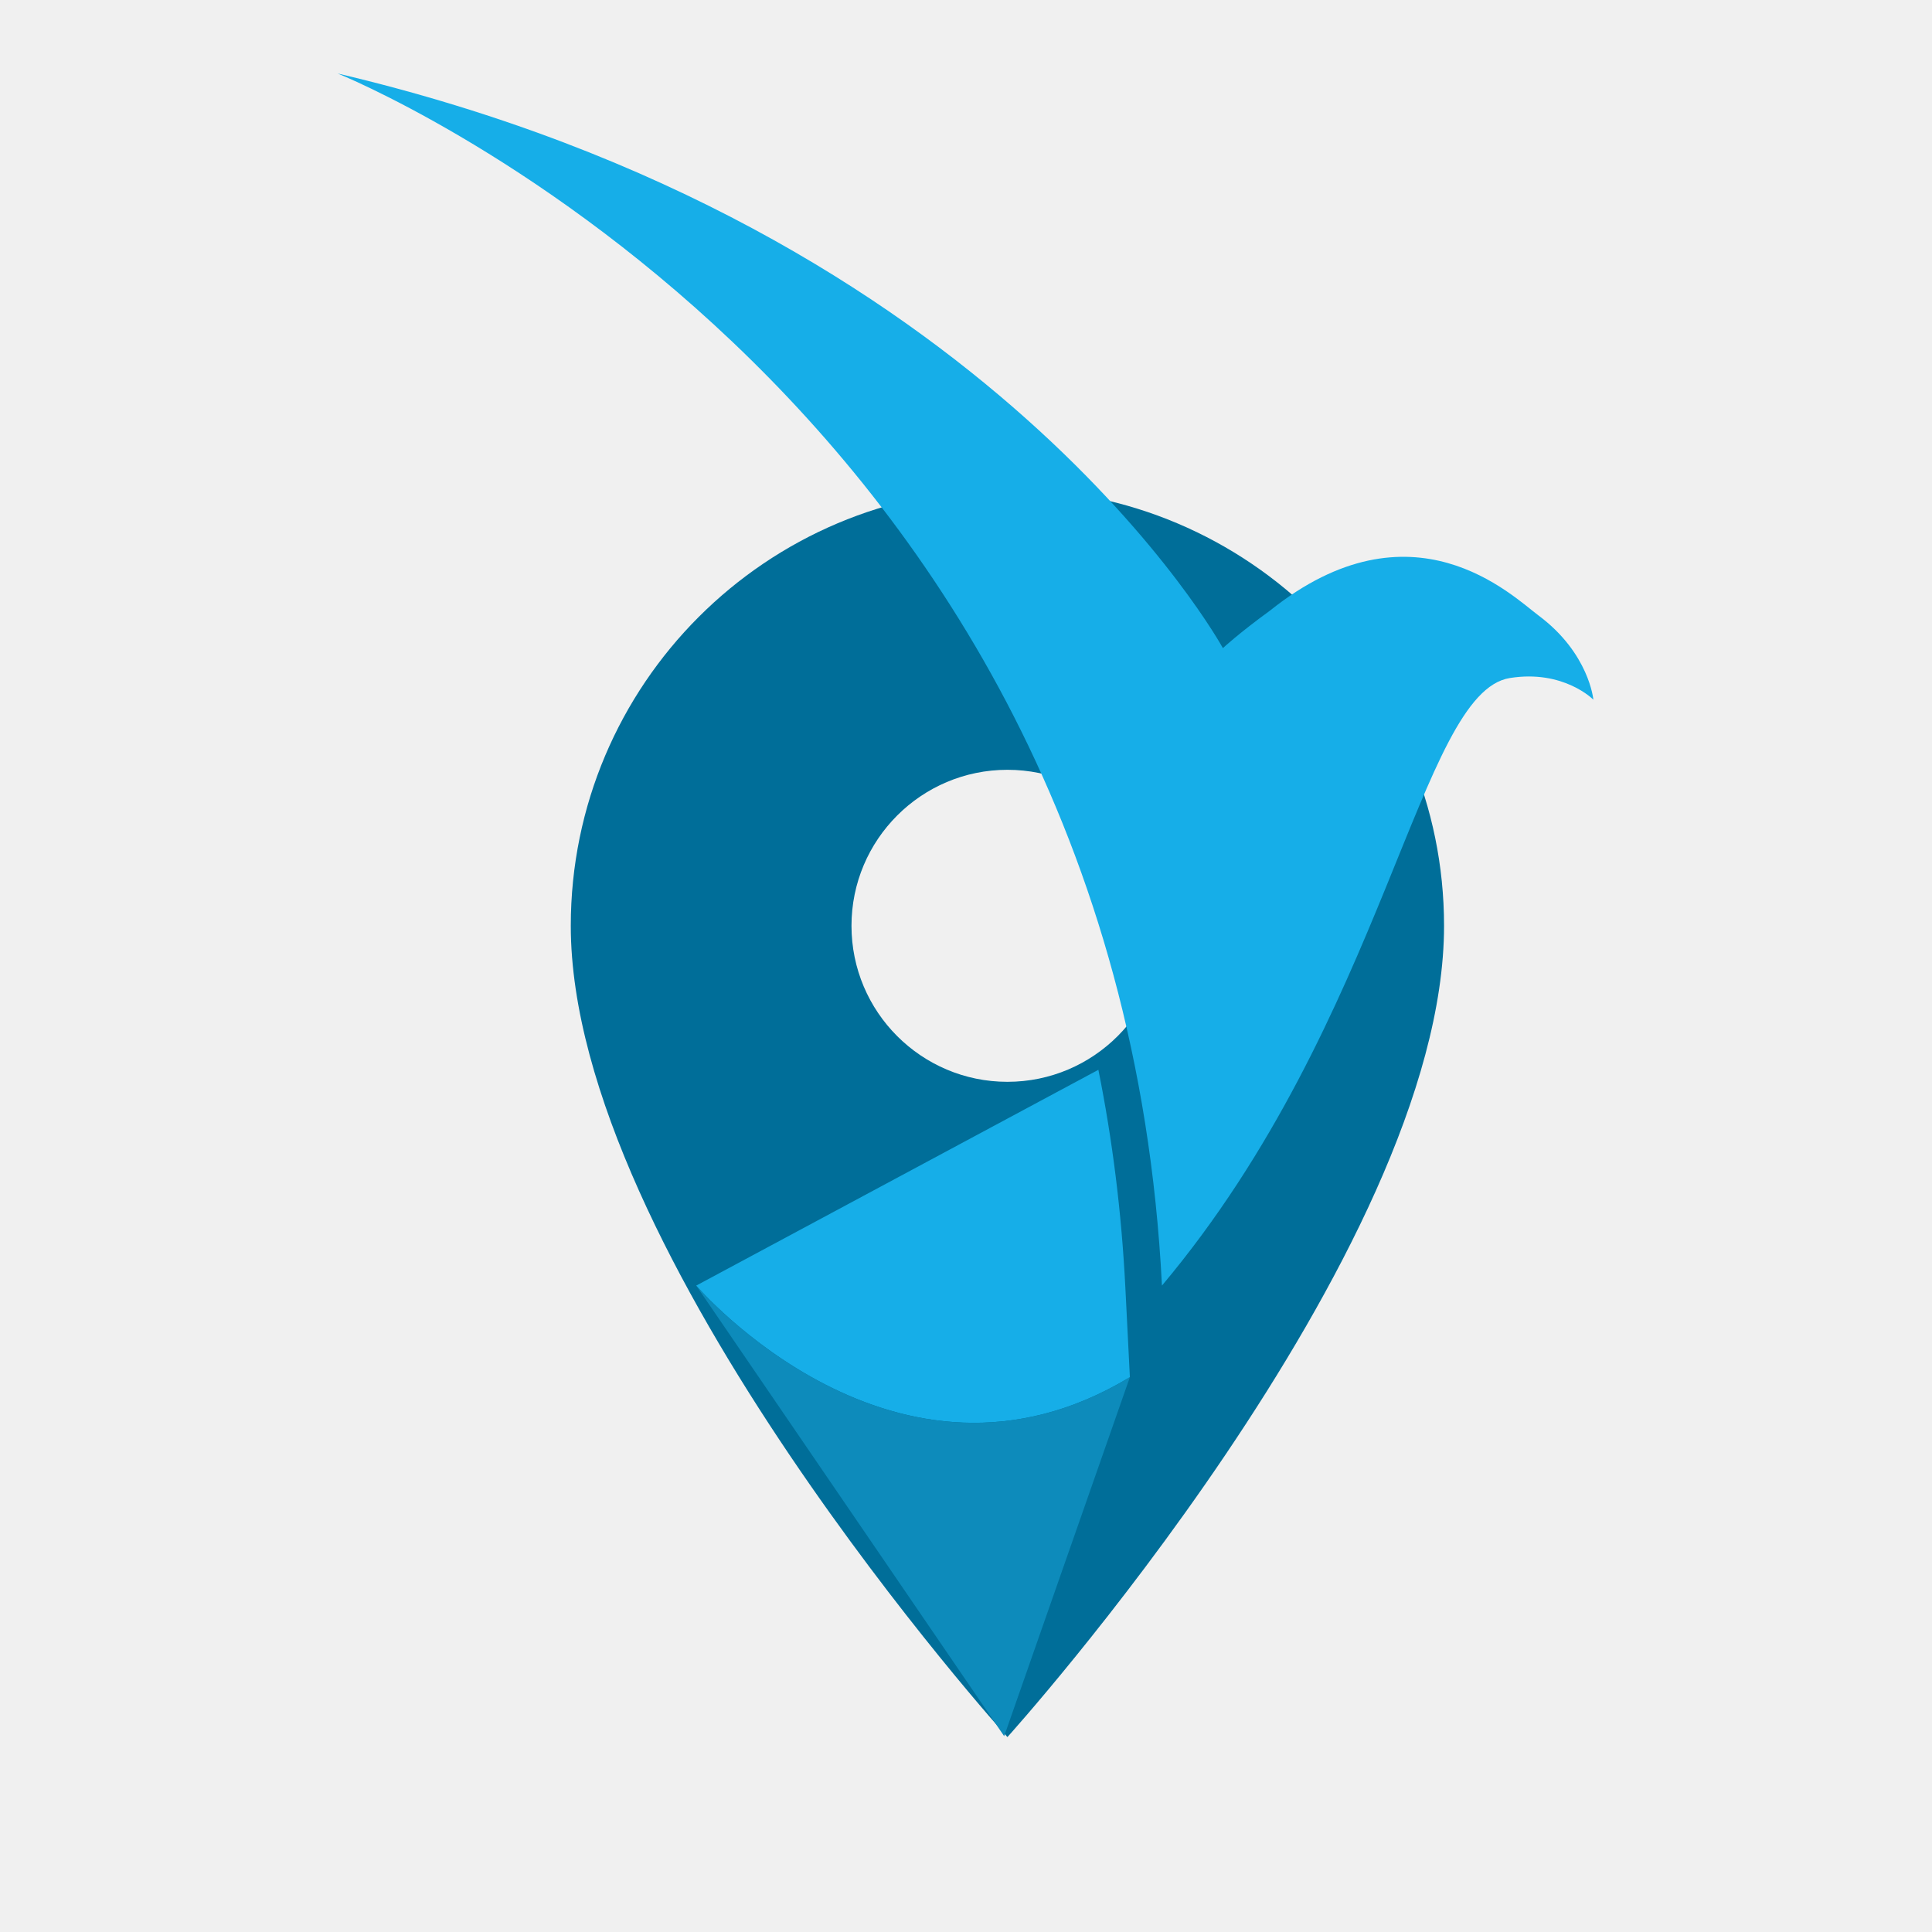
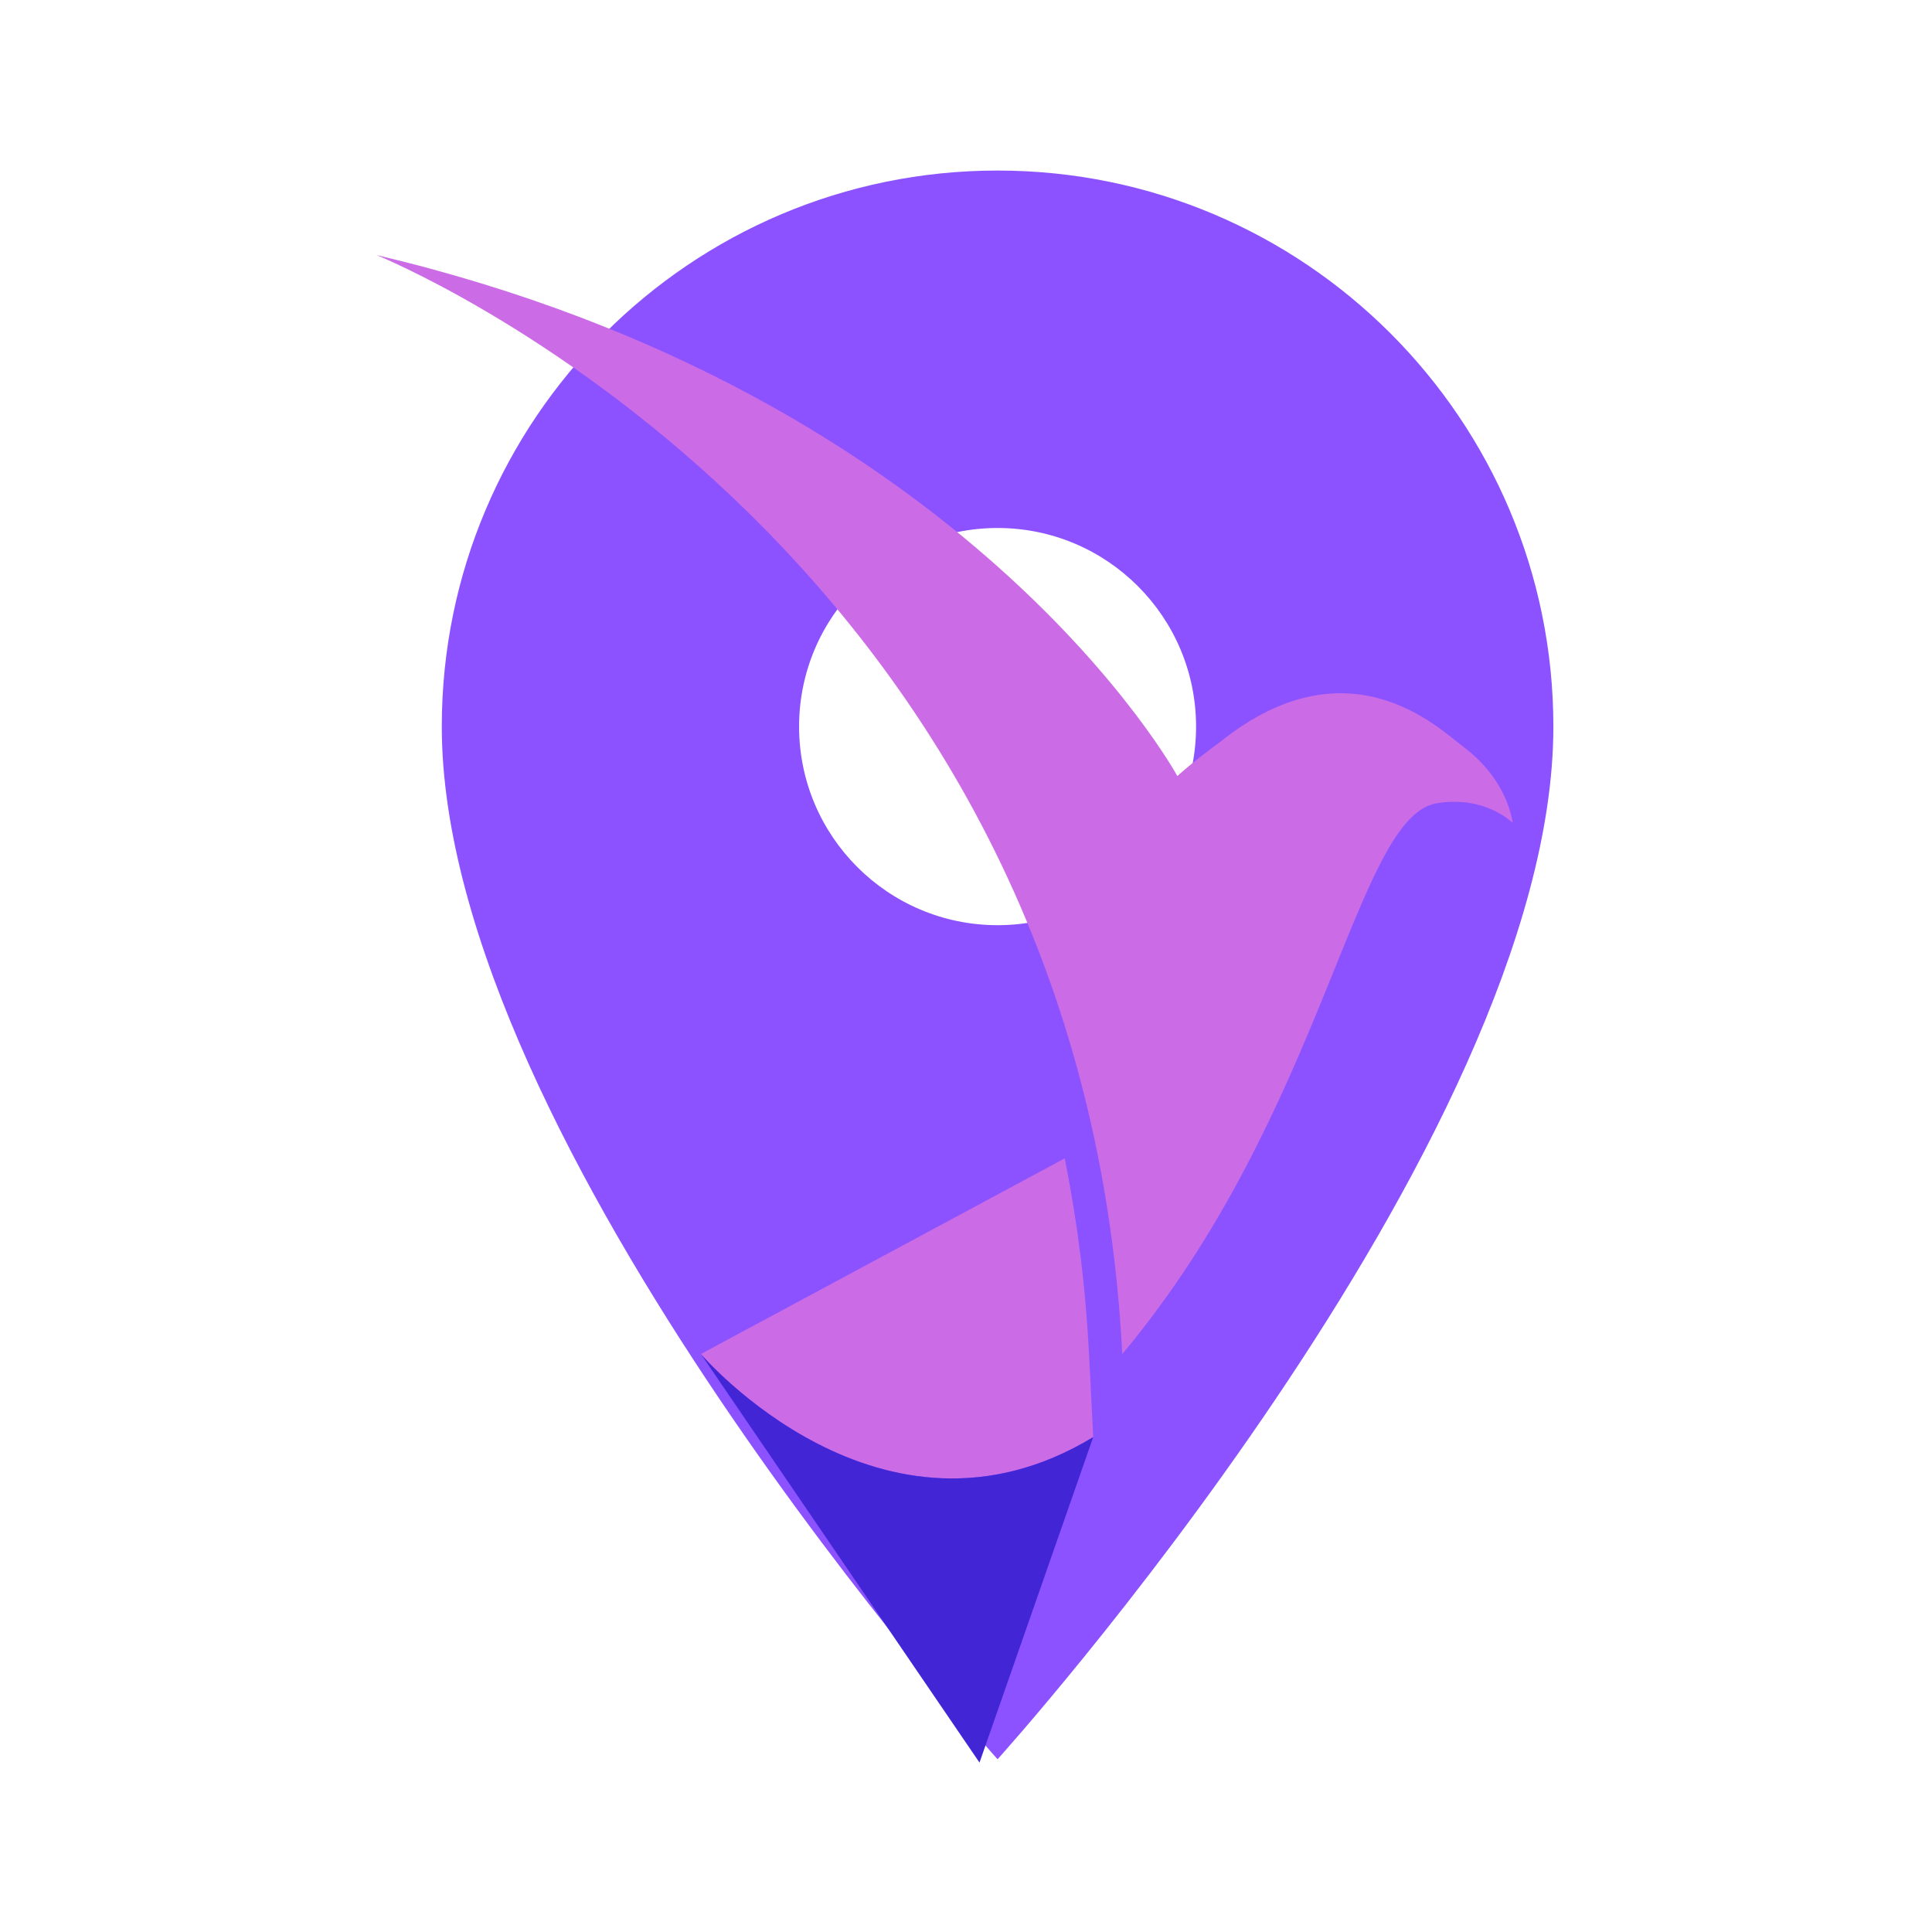
<svg xmlns="http://www.w3.org/2000/svg" width="500" zoomAndPan="magnify" viewBox="0 0 375 375" height="500" preserveAspectRatio="xMidYMid meet" version="1.0">
  <defs>
-     <clipPath id="03a4469aa2">
-       <path d="M 110.789 94.914 L 280.289 94.914 L 280.289 337.164 L 110.789 337.164 Z M 110.789 94.914 " clip-rule="nonzero" />
+     <clipPath id="7fc6df6aa1">
+       <path d="M 85.75 33.102 L 301.508 33.102 L 301.508 341.469 L 85.75 341.469 Z M 85.75 33.102 " clip-rule="nonzero" />
    </clipPath>
-     <clipPath id="24b64e23f0">
-       <path d="M 65.566 14 L 309.316 14 L 309.316 250 L 65.566 250 Z M 65.566 14 " clip-rule="nonzero" />
+     <clipPath id="c5a32e444a">
+       <path d="M 73.094 49.227 L 293.629 49.227 L 293.629 263 L 73.094 263 Z M 73.094 49.227 " clip-rule="nonzero" />
+     </clipPath>
+     <clipPath id="dc4aa263aa">
+       <path d="M 136 262 L 213 262 L 213 342.316 L 136 342.316 Z M 136 262 " clip-rule="nonzero" />
    </clipPath>
  </defs>
-   <g clip-path="url(#03a4469aa2)">
-     <path fill="#006e99" d="M 195.539 94.914 C 148.746 94.914 110.789 132.887 110.789 179.699 C 110.789 243.293 195.539 337.164 195.539 337.164 C 195.539 337.164 280.289 243.293 280.289 179.699 C 280.289 132.887 242.332 94.914 195.539 94.914 Z M 195.539 209.98 C 178.832 209.98 165.273 196.414 165.273 179.699 C 165.273 162.984 178.832 149.418 195.539 149.418 C 212.246 149.418 225.809 162.984 225.809 179.699 C 225.809 196.414 212.246 209.98 195.539 209.98 Z M 195.539 209.98 " fill-opacity="1" fill-rule="nonzero" />
+   <rect x="-37.5" width="450" fill="#ffffff" y="-37.5" height="450" fill-opacity="1" />
+   <rect x="-37.5" width="450" fill="#ffffff" y="-37.5" height="450" fill-opacity="1" />
+   <g clip-path="url(#7fc6df6aa1)">
+     <path fill="#8c52ff" d="M 193.629 33.102 C 134.062 33.102 85.75 81.441 85.75 141.031 C 85.75 221.977 193.629 341.469 193.629 341.469 C 193.629 341.469 301.508 221.977 301.508 141.031 C 301.508 81.441 253.195 33.102 193.629 33.102 Z M 193.629 179.578 C 172.359 179.578 155.102 162.309 155.102 141.031 C 155.102 119.754 172.359 102.484 193.629 102.484 C 214.898 102.484 232.156 119.754 232.156 141.031 C 232.156 162.309 214.898 179.578 193.629 179.578 Z M 193.629 179.578 " fill-opacity="1" fill-rule="nonzero" />
  </g>
-   <g clip-path="url(#24b64e23f0)">
-     <path fill="#16aee8" d="M 298.656 119.488 C 293.445 115.598 274.082 96.477 246.539 118.492 C 240.449 122.918 237.363 125.801 237.363 125.801 C 237.363 125.801 192.801 44.246 65.531 14.262 C 65.531 14.262 216.707 74.898 225.535 249.531 C 269.062 197.691 275.465 134.426 293.059 131.605 C 303.512 129.93 309.273 135.809 309.273 135.809 C 309.273 135.809 308.477 126.82 298.656 119.488 " fill-opacity="1" fill-rule="nonzero" />
+   <g clip-path="url(#c5a32e444a)">
+     <path fill="#cb6ce6" d="M 283.984 144.91 C 279.27 141.383 261.75 124.043 236.832 144.008 C 231.32 148.02 228.527 150.633 228.527 150.633 C 228.527 150.633 188.211 76.691 73.062 49.5 C 73.062 49.5 209.84 104.48 217.828 262.816 C 257.211 215.816 263 158.453 278.922 155.898 C 288.375 154.379 293.59 159.711 293.59 159.711 C 293.59 159.711 292.871 151.559 283.984 144.91 " fill-opacity="1" fill-rule="nonzero" />
  </g>
-   <path fill="#16aee8" d="M 219.309 267.305 L 218.43 249.891 C 217.695 235.355 215.938 221.277 213.195 207.648 L 135.137 249.531 C 135.137 249.531 173.863 294.797 219.309 267.305 " fill-opacity="1" fill-rule="nonzero" />
-   <path fill="#0d8bbb" d="M 135.137 249.531 L 194.91 336.992 L 219.309 267.305 C 173.863 294.797 135.137 249.531 135.137 249.531 " fill-opacity="1" fill-rule="nonzero" />
+   <path fill="#cb6ce6" d="M 212.195 278.934 L 211.398 263.145 C 210.734 249.965 209.145 237.199 206.66 224.844 L 136.039 262.816 C 136.039 262.816 171.074 303.859 212.195 278.934 " fill-opacity="1" fill-rule="nonzero" />
+   <g clip-path="url(#dc4aa263aa)">
+     <path fill="#4226d6" d="M 136.039 262.816 L 190.121 342.117 L 212.195 278.934 C 171.074 303.859 136.039 262.816 136.039 262.816 " fill-opacity="1" fill-rule="nonzero" />
+   </g>
</svg>
